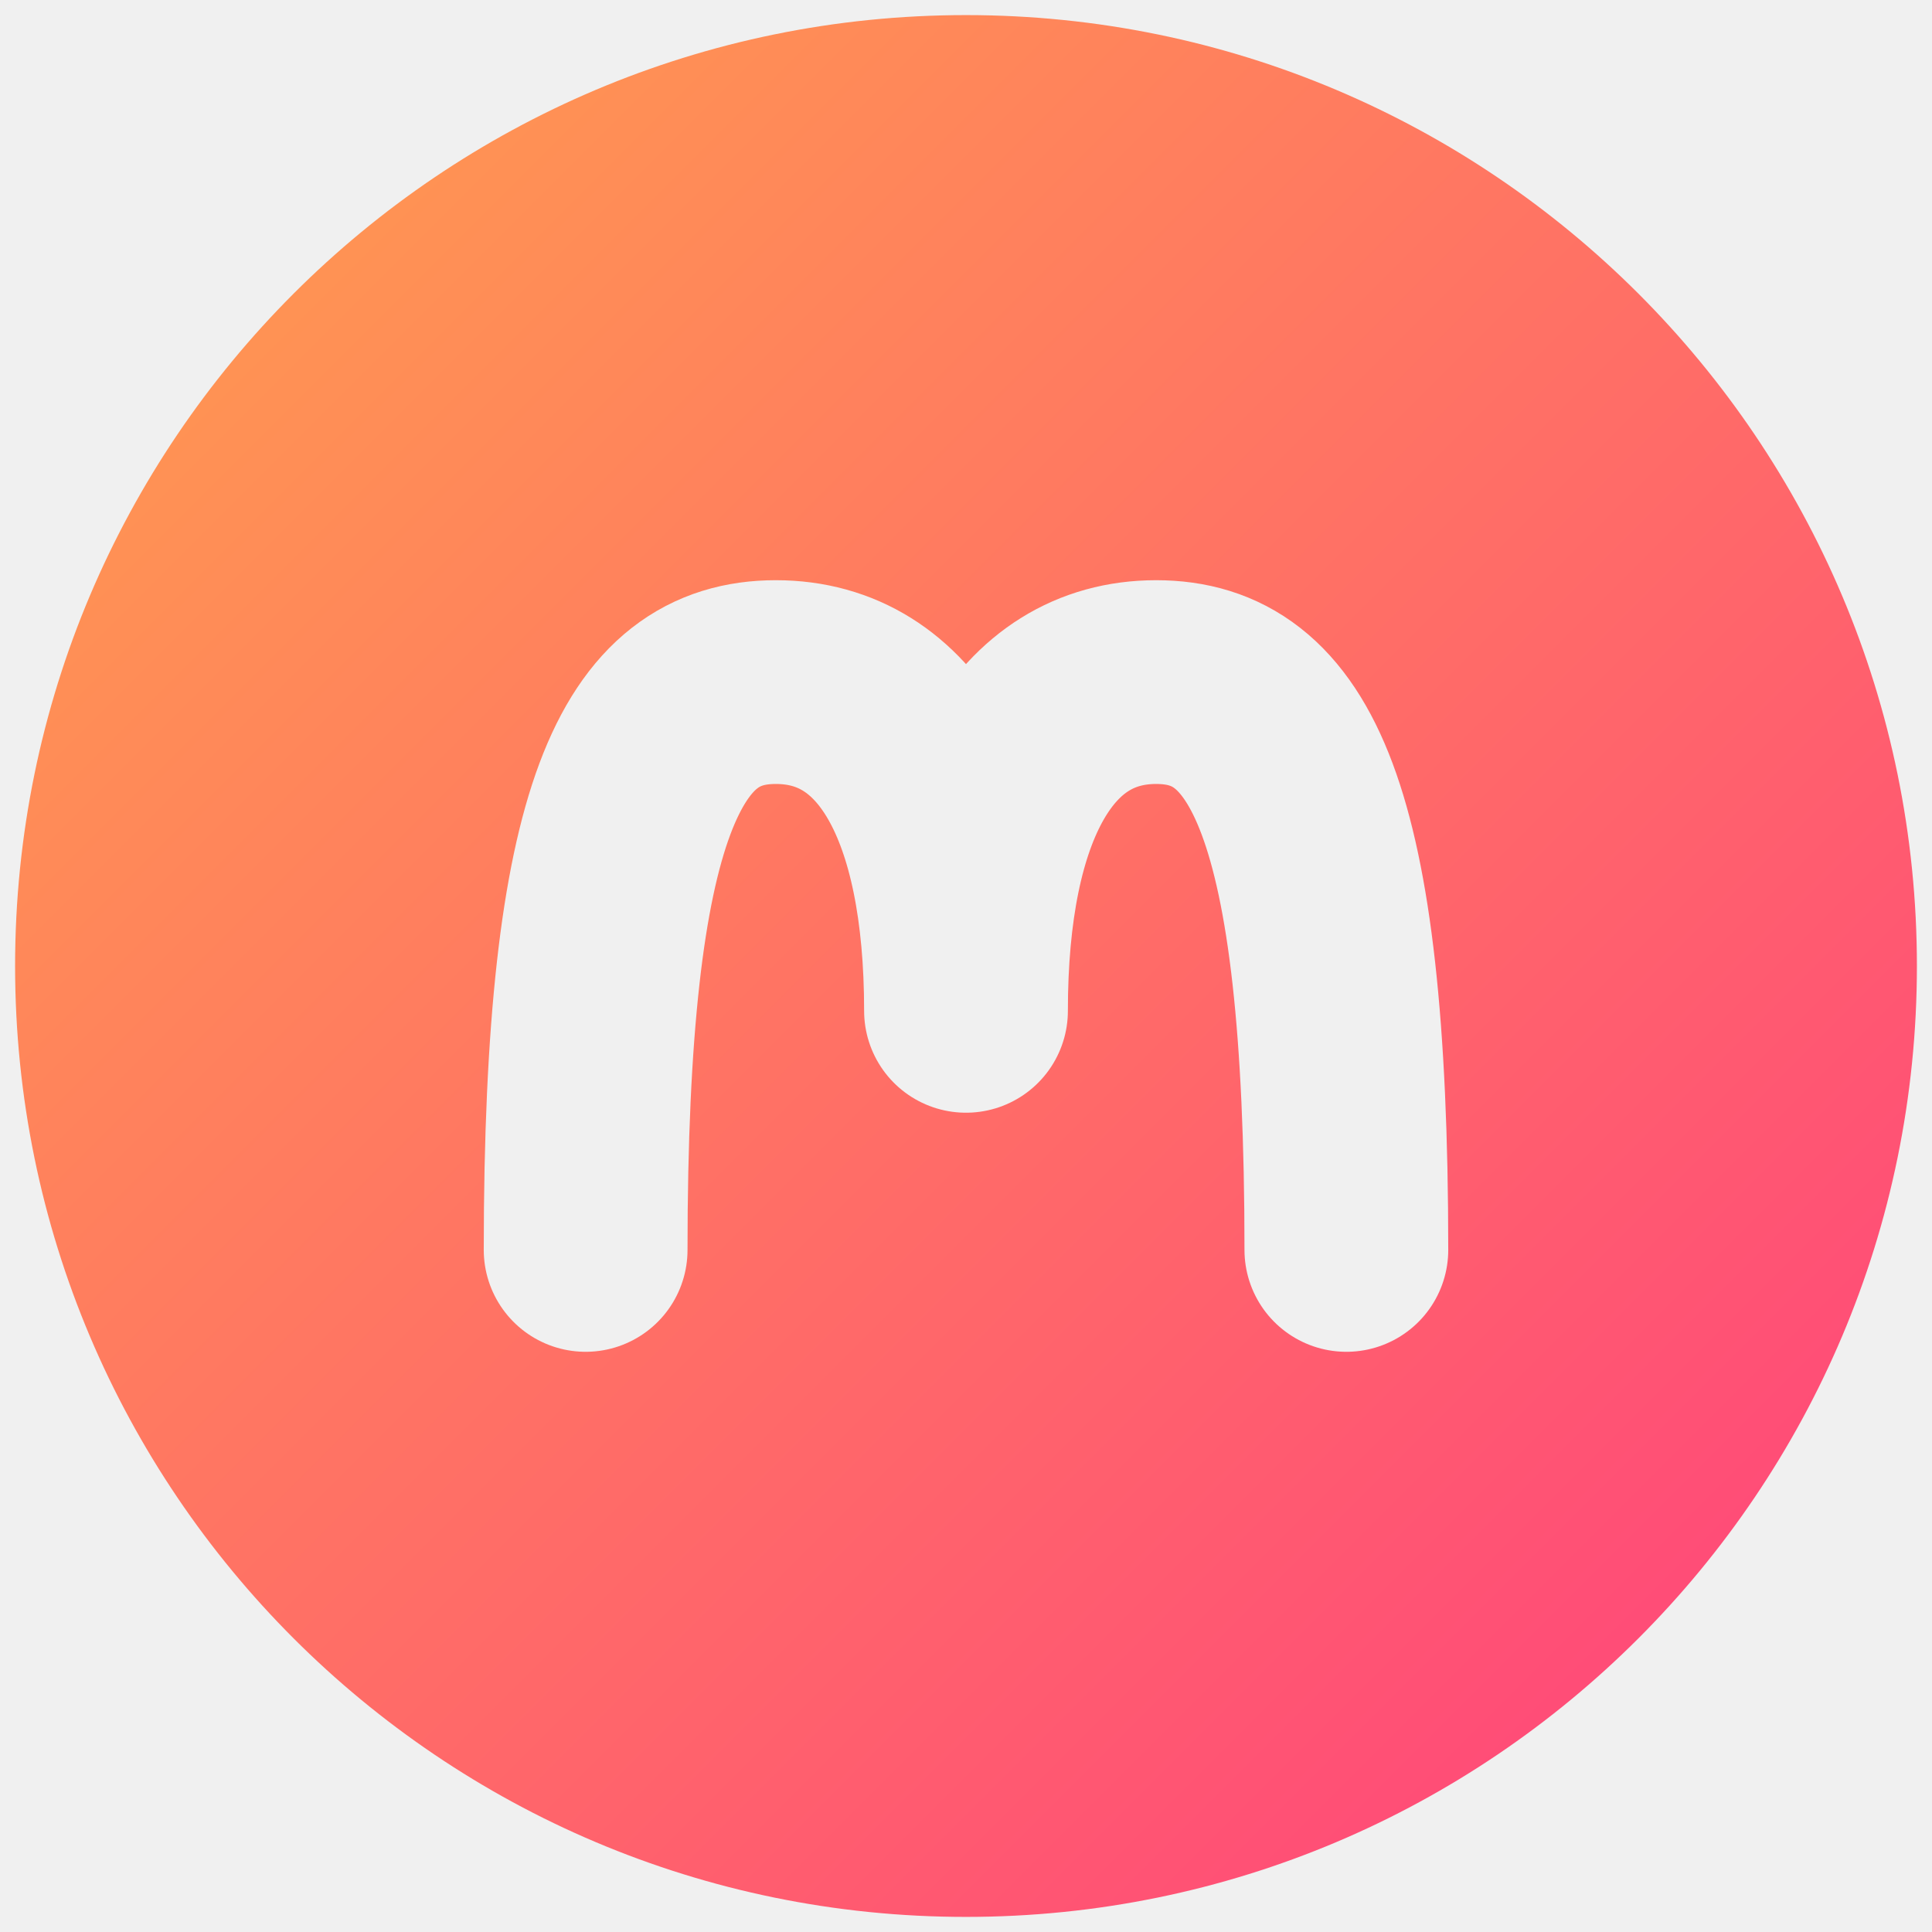
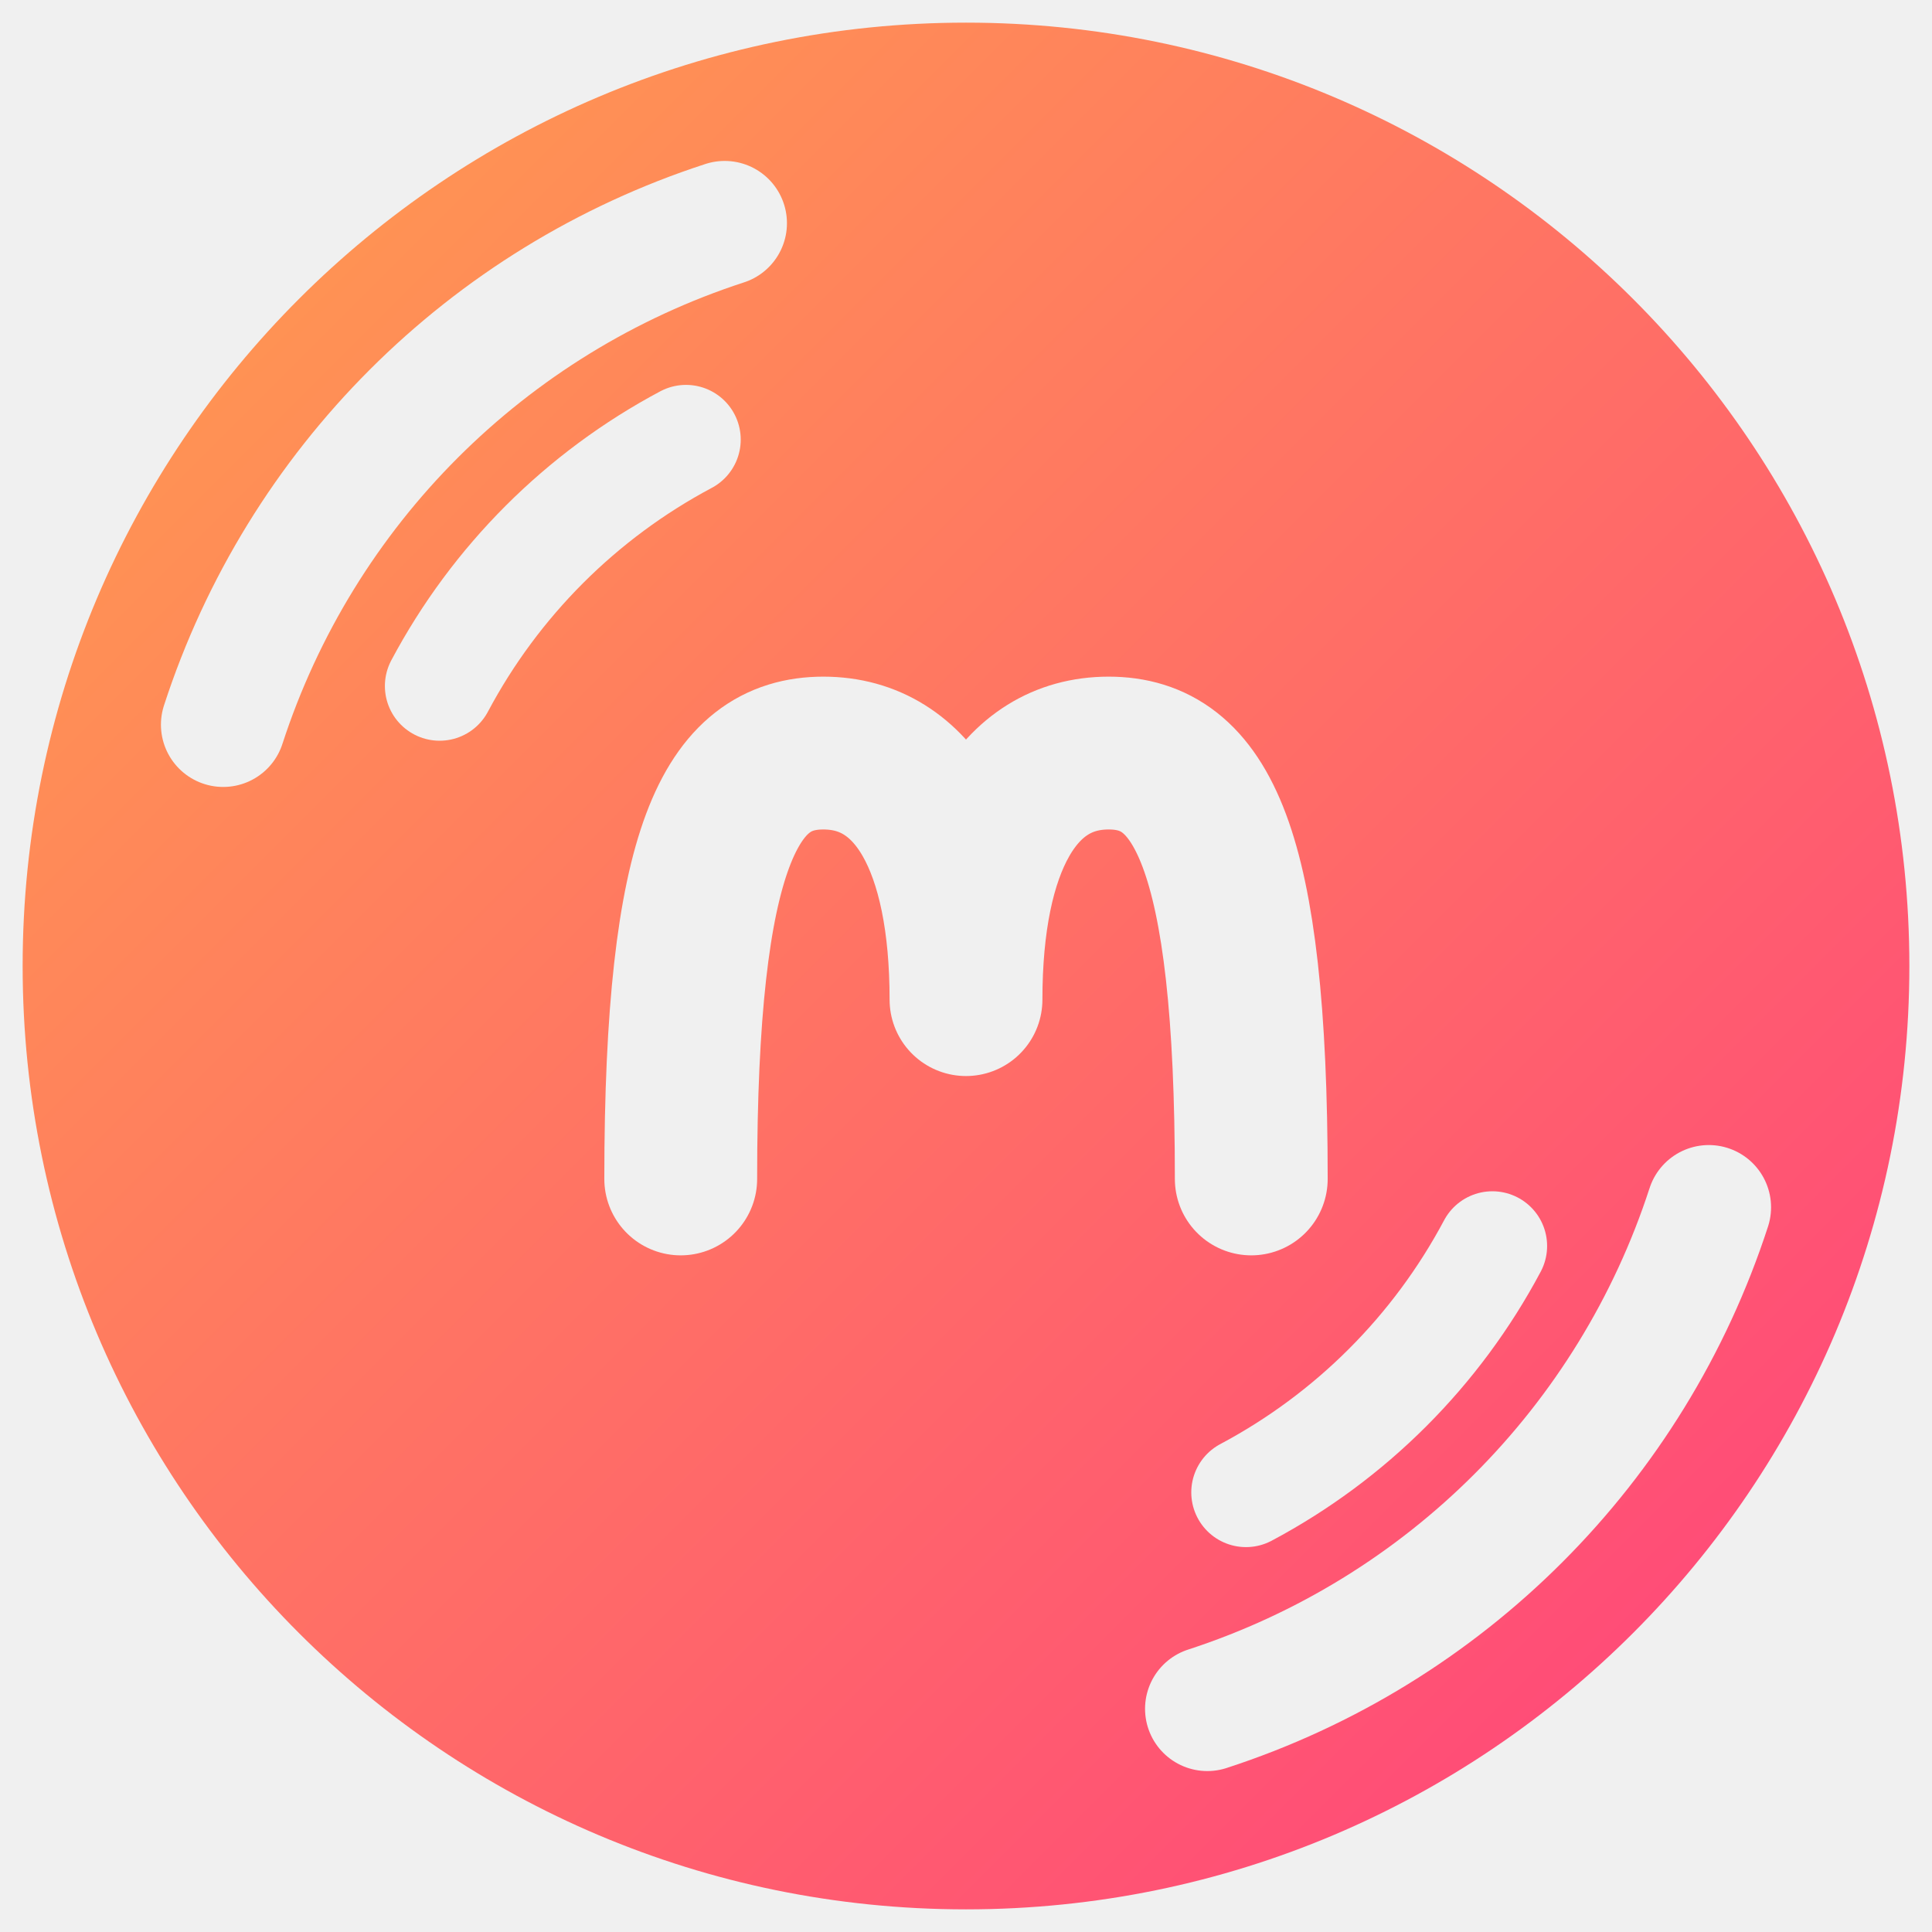
<svg xmlns="http://www.w3.org/2000/svg" viewBox="0 0 1024 1024">
  <defs>
    <linearGradient id="glut" x1="0" y1="0" x2="1" y2="1">
      <stop offset="0" stop-color="#ffa24c" />
      <stop offset="1" stop-color="#ff3d7f" />
    </linearGradient>
    <mask id="cut">
-       <circle cx="512" cy="512" r="504" fill="#fff" />
-       <path d="M 232 748 C 232 420 282 330 372 330 C 462 330 512 420 512 572 C 512 420 562 330 652 330 C 742 330 792 420 792 748" transform="translate(512 512) scale(0.72) translate(-512 -539)" fill="none" stroke="#000" stroke-width="150" stroke-linecap="round" stroke-linejoin="round" />
+       <circle cx="512" cy="512" r="500" fill="#fff" />
+       <path d="M 232 748 C 232 420 282 330 372 330 C 462 330 512 420 512 572 C 512 420 562 330 652 330 C 742 330 792 420 792 748" transform="translate(512 512) scale(0.54) translate(-512 -539)" fill="none" stroke="#000" stroke-width="150" stroke-linecap="round" stroke-linejoin="round" />
+       <path d="M 118.3 384.1 A 414 414 0 0 1 384.1 118.3" fill="none" stroke="#000" stroke-width="66" stroke-linecap="round" />
+       <path d="M 905.7 639.9 A 414 414 0 0 1 639.9 905.7" fill="none" stroke="#000" stroke-width="66" stroke-linecap="round" />
+       <path d="M 233.0 363.6 A 316 316 0 0 1 363.6 233.0" fill="none" stroke="#000" stroke-width="58" stroke-linecap="round" />
+       <path d="M 791.0 660.4 A 316 316 0 0 1 660.4 791.0" fill="none" stroke="#000" stroke-width="58" stroke-linecap="round" />
    </mask>
  </defs>
  <rect width="1024" height="1024" fill="url(#glut)" mask="url(#cut)" />
</svg>
